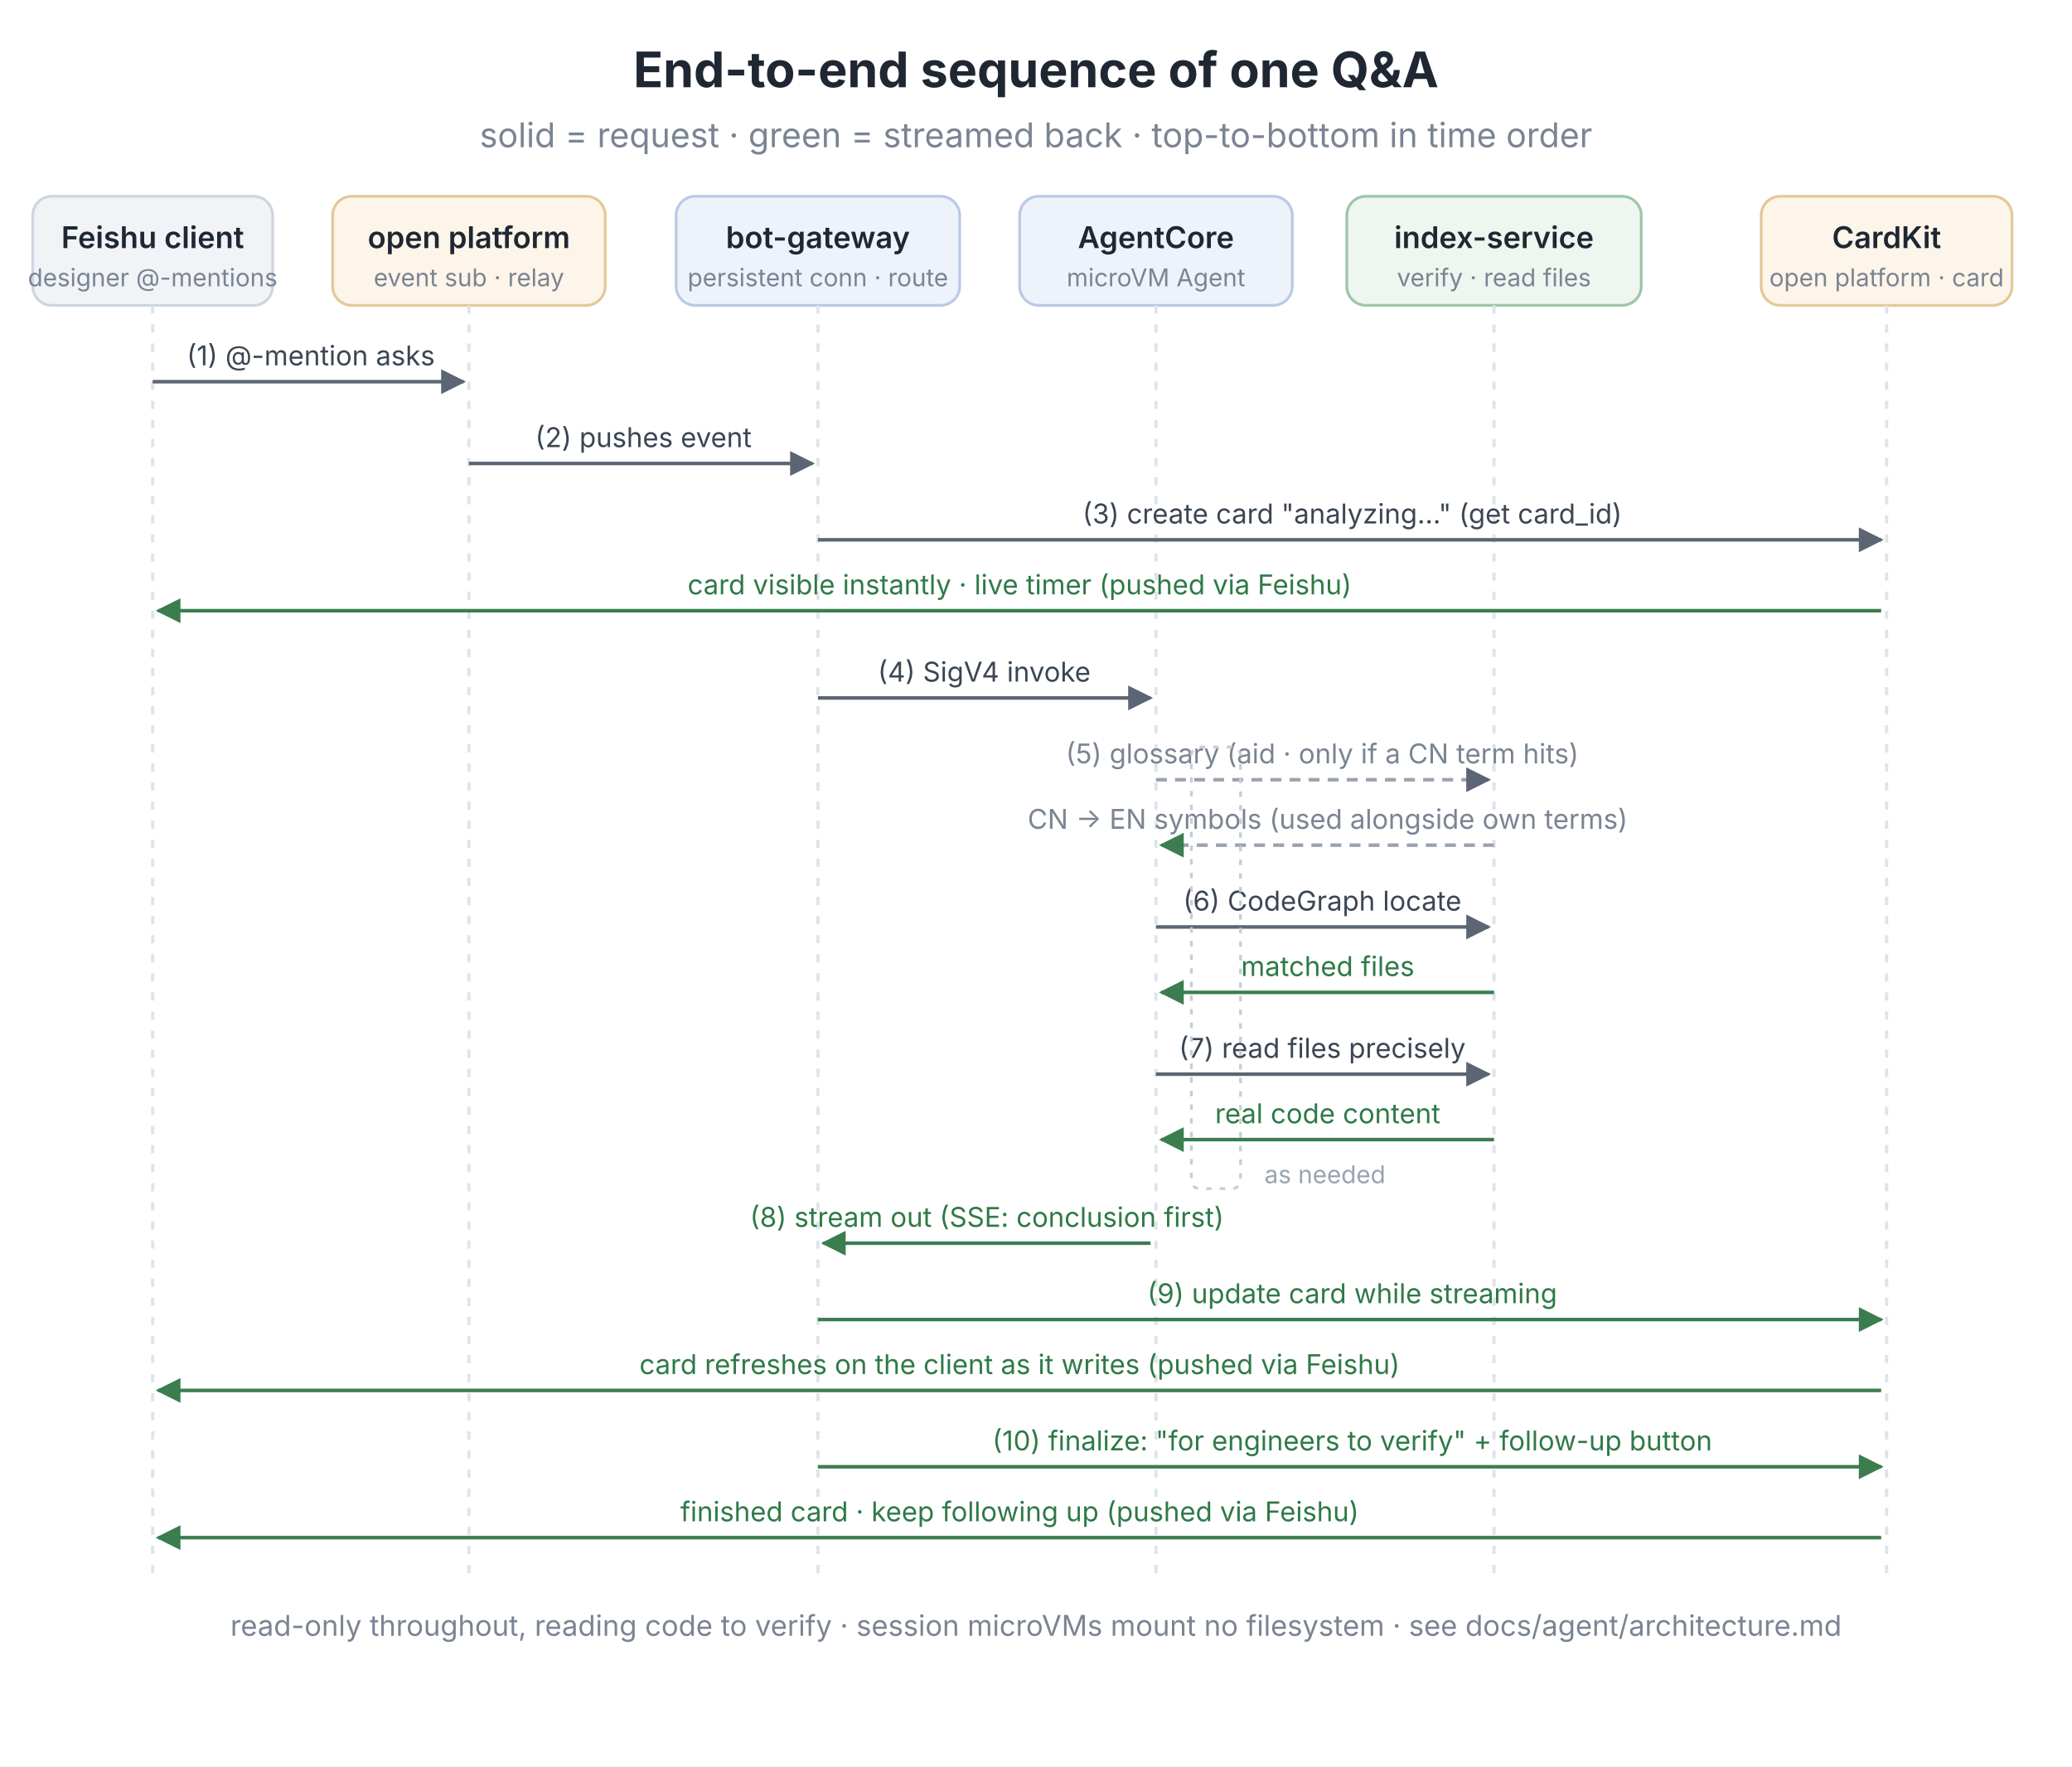
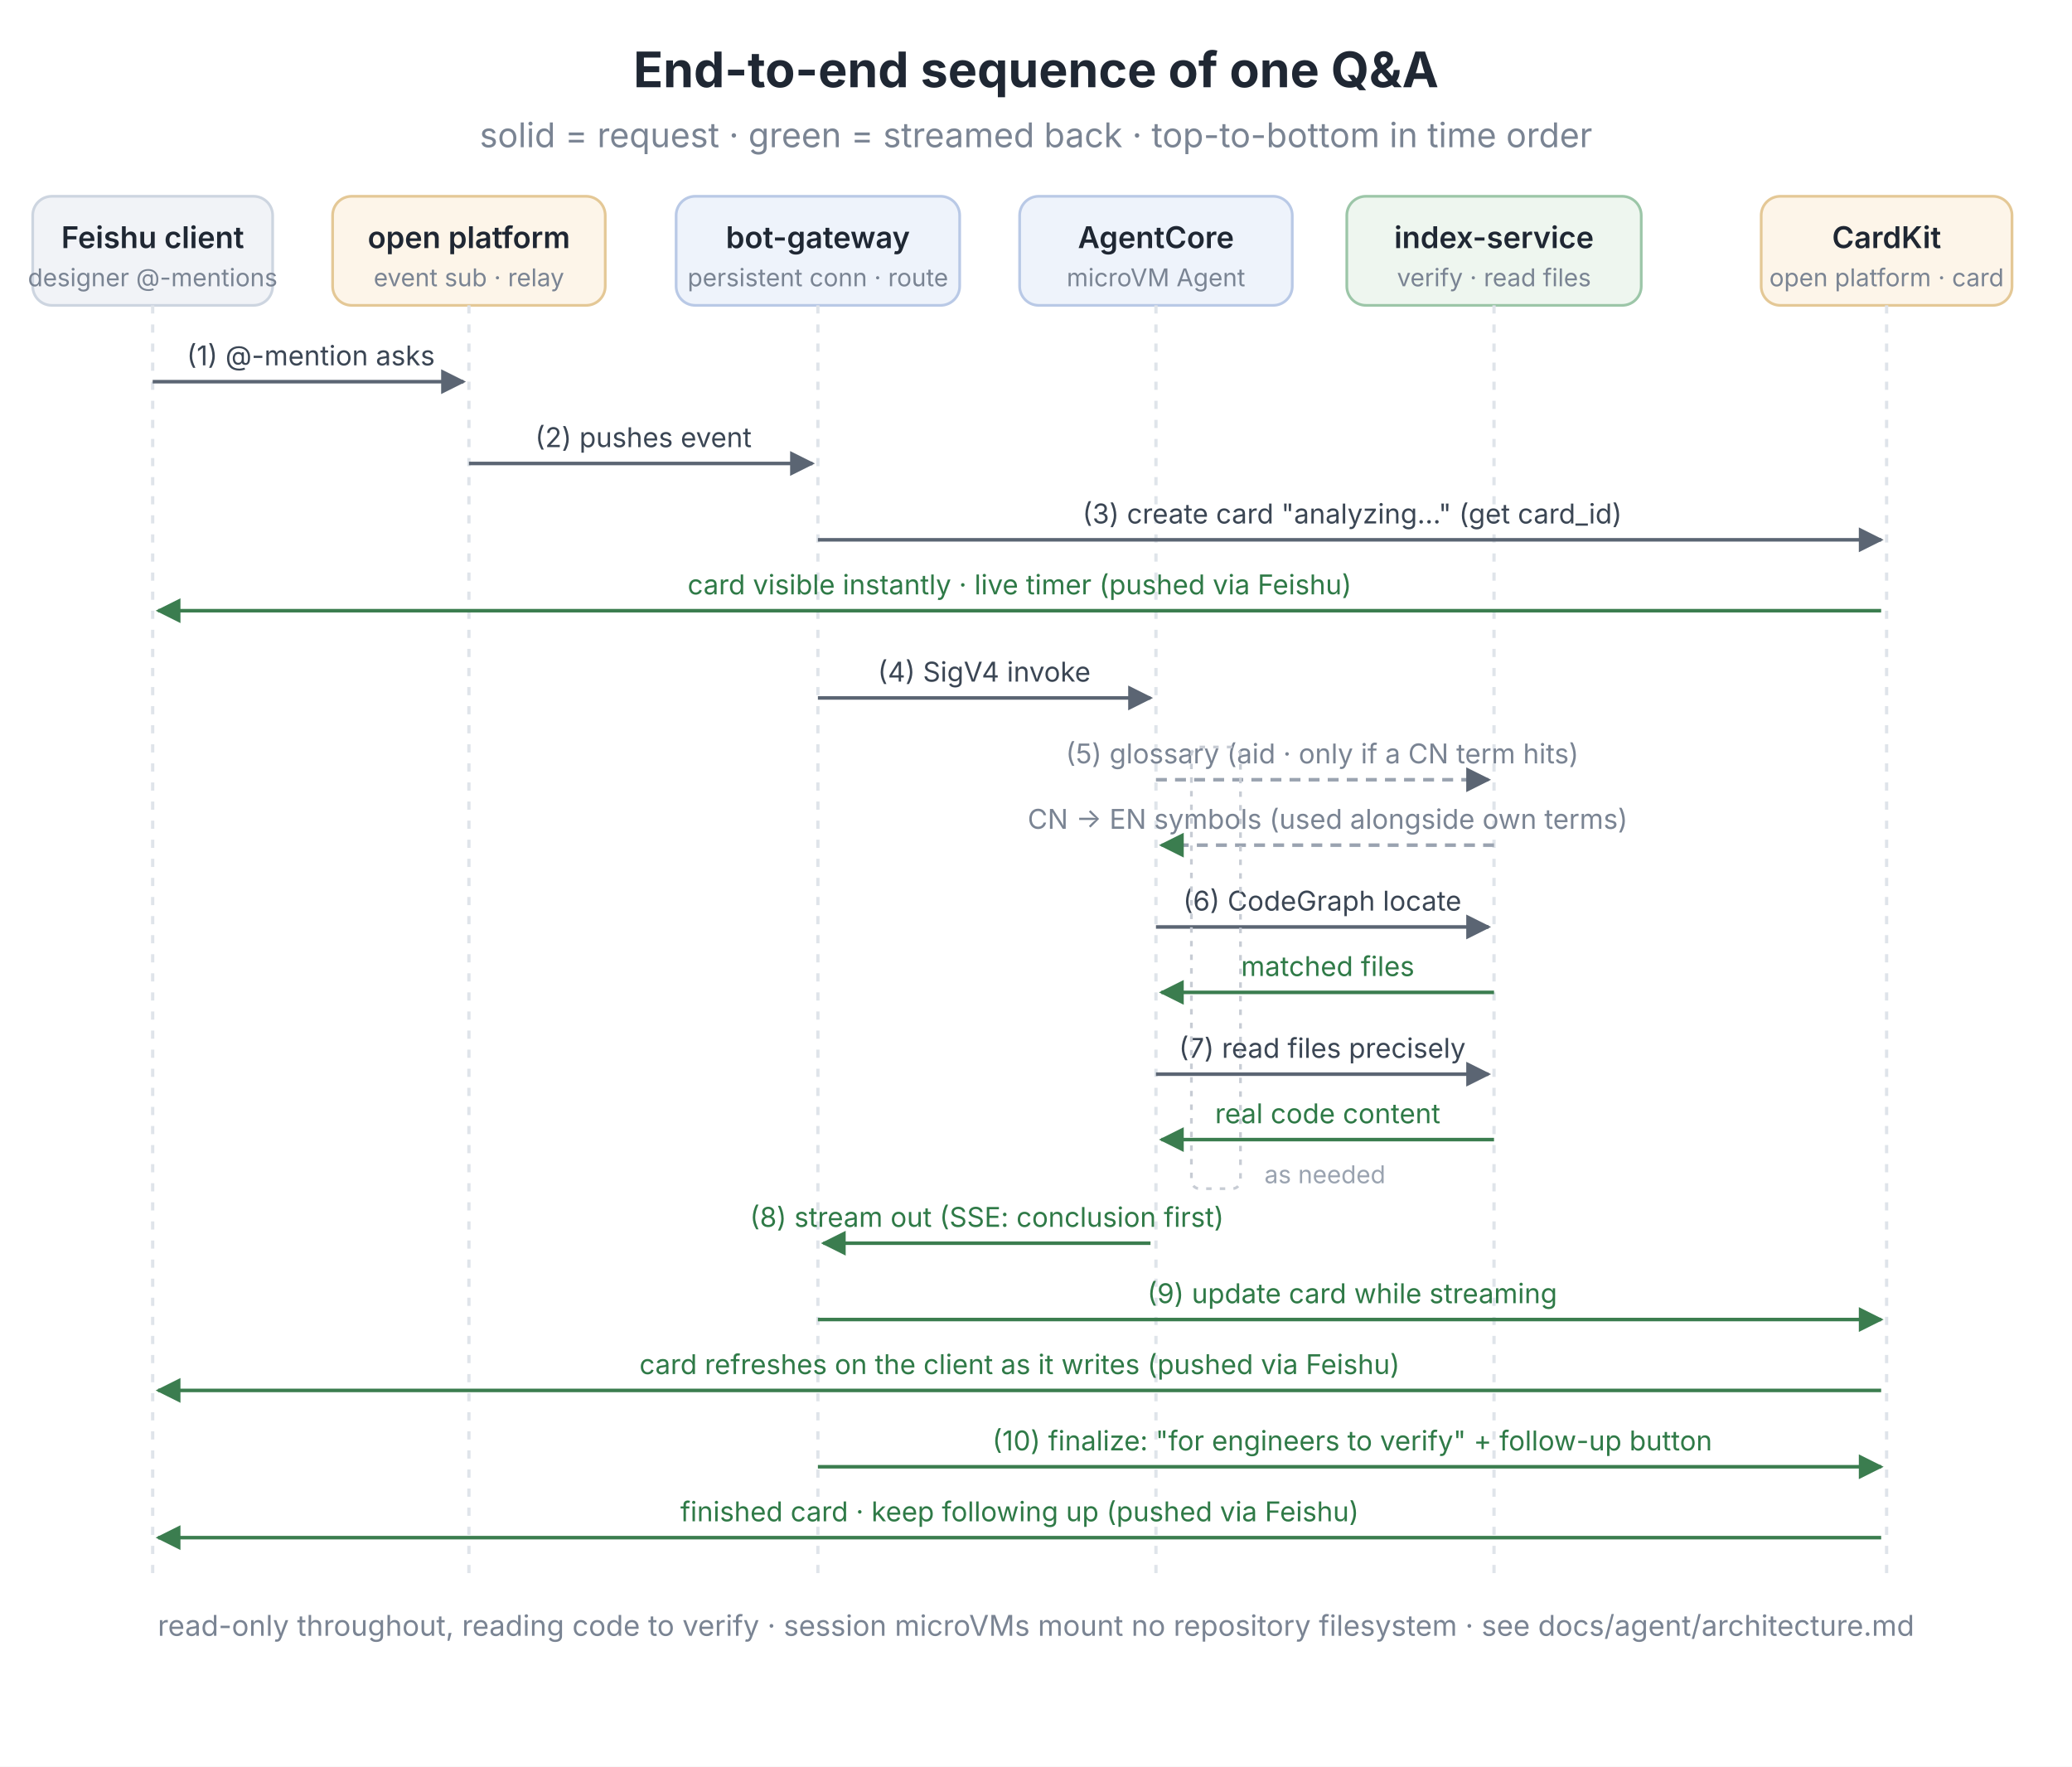
<svg xmlns="http://www.w3.org/2000/svg" width="760" height="648" viewBox="0 0 760 648" font-family="-apple-system, BlinkMacSystemFont, 'Segoe UI', 'PingFang SC', 'Microsoft YaHei', sans-serif">
  <defs>
    <marker id="arrow" viewBox="0 0 10 10" refX="9" refY="5" markerWidth="7" markerHeight="7" orient="auto-start-reverse">
      <path d="M0,0 L10,5 L0,10 z" fill="#5b6573" />
    </marker>
    <marker id="arrowback" viewBox="0 0 10 10" refX="9" refY="5" markerWidth="7" markerHeight="7" orient="auto-start-reverse">
      <path d="M0,0 L10,5 L0,10 z" fill="#3b7d4f" />
    </marker>
  </defs>
  <rect x="0" y="0" width="760" height="648" fill="#ffffff" />
  <text x="380" y="32" text-anchor="middle" font-size="18" font-weight="700" fill="#1f2733">End-to-end sequence of one Q&amp;A</text>
  <text x="380" y="54" text-anchor="middle" font-size="12.5" fill="#7a8493">solid = request · green = streamed back · top-to-bottom in time order</text>
  <g font-size="11" font-weight="600" fill="#1f2733" text-anchor="middle">
    <rect x="12" y="72" width="88" height="40" rx="7" fill="#f1f3f7" stroke="#cdd5e0" />
    <text x="56" y="91">Feishu client</text>
    <text x="56" y="105" font-size="9" font-weight="400" fill="#7a8493">designer @-mentions</text>
    <rect x="122" y="72" width="100" height="40" rx="7" fill="#fdf5e9" stroke="#e4c896" />
    <text x="172" y="91">open platform</text>
    <text x="172" y="105" font-size="9" font-weight="400" fill="#7a8493">event sub · relay</text>
    <rect x="248" y="72" width="104" height="40" rx="7" fill="#eef3fb" stroke="#b9c9e6" />
    <text x="300" y="91">bot-gateway</text>
    <text x="300" y="105" font-size="9" font-weight="400" fill="#7a8493">persistent conn · route</text>
    <rect x="374" y="72" width="100" height="40" rx="7" fill="#eef3fb" stroke="#b9c9e6" />
    <text x="424" y="91">AgentCore</text>
    <text x="424" y="105" font-size="9" font-weight="400" fill="#7a8493">microVM Agent</text>
    <rect x="494" y="72" width="108" height="40" rx="7" fill="#eef6ef" stroke="#9cc6a8" />
    <text x="548" y="91">index-service</text>
    <text x="548" y="105" font-size="9" font-weight="400" fill="#7a8493">verify · read files</text>
    <rect x="646" y="72" width="92" height="40" rx="7" fill="#fdf5e9" stroke="#e4c896" />
    <text x="692" y="91">CardKit</text>
    <text x="692" y="105" font-size="9" font-weight="400" fill="#7a8493">open platform · card</text>
  </g>
  <g stroke="#dfe4ea" stroke-width="1.2" stroke-dasharray="3,4">
    <line x1="56" y1="112" x2="56" y2="578" />
    <line x1="172" y1="112" x2="172" y2="578" />
    <line x1="300" y1="112" x2="300" y2="578" />
    <line x1="424" y1="112" x2="424" y2="578" />
    <line x1="548" y1="112" x2="548" y2="578" />
    <line x1="692" y1="112" x2="692" y2="578" />
  </g>
  <g font-size="10" fill="#3b4654">
    <line x1="56" y1="140" x2="170" y2="140" stroke="#5b6573" stroke-width="1.3" marker-end="url(#arrow)" />
    <text x="114" y="134" text-anchor="middle">(1) @-mention asks</text>
    <line x1="172" y1="170" x2="298" y2="170" stroke="#5b6573" stroke-width="1.3" marker-end="url(#arrow)" />
    <text x="236" y="164" text-anchor="middle">(2) pushes event</text>
    <line x1="300" y1="198" x2="690" y2="198" stroke="#5b6573" stroke-width="1.3" marker-end="url(#arrow)" />
    <text x="496" y="192" text-anchor="middle">(3) create card "analyzing…" (get card_id)</text>
    <line x1="690" y1="224" x2="58" y2="224" stroke="#3b7d4f" stroke-width="1.3" marker-end="url(#arrowback)" />
    <text x="374" y="218" text-anchor="middle" fill="#2f7a47">card visible instantly · live timer (pushed via Feishu)</text>
    <line x1="300" y1="256" x2="422" y2="256" stroke="#5b6573" stroke-width="1.3" marker-end="url(#arrow)" />
    <text x="361" y="250" text-anchor="middle">(4) SigV4 invoke</text>
    <line x1="424" y1="286" x2="546" y2="286" stroke="#9aa3b0" stroke-width="1.3" stroke-dasharray="4,3" marker-end="url(#arrow)" />
    <text x="485" y="280" text-anchor="middle" fill="#7a8493">(5) glossary (aid · only if a CN term hits)</text>
    <line x1="548" y1="310" x2="426" y2="310" stroke="#9aa3b0" stroke-width="1.3" stroke-dasharray="4,3" marker-end="url(#arrowback)" />
    <text x="487" y="304" text-anchor="middle" fill="#7a8493">CN → EN symbols (used alongside own terms)</text>
    <line x1="424" y1="340" x2="546" y2="340" stroke="#5b6573" stroke-width="1.3" marker-end="url(#arrow)" />
    <text x="485" y="334" text-anchor="middle">(6) CodeGraph locate</text>
    <line x1="548" y1="364" x2="426" y2="364" stroke="#3b7d4f" stroke-width="1.3" marker-end="url(#arrowback)" />
    <text x="487" y="358" text-anchor="middle" fill="#2f7a47">matched files</text>
    <line x1="424" y1="394" x2="546" y2="394" stroke="#5b6573" stroke-width="1.3" marker-end="url(#arrow)" />
    <text x="485" y="388" text-anchor="middle">(7) read files precisely</text>
    <line x1="548" y1="418" x2="426" y2="418" stroke="#3b7d4f" stroke-width="1.3" marker-end="url(#arrowback)" />
    <text x="487" y="412" text-anchor="middle" fill="#2f7a47">real code content</text>
    <rect x="437" y="274" width="18" height="162" rx="3" fill="none" stroke="#c7ccd4" stroke-width="1" stroke-dasharray="2,3" />
    <text x="486" y="434" text-anchor="middle" font-size="9" fill="#9aa3b0">as needed</text>
    <line x1="422" y1="456" x2="302" y2="456" stroke="#3b7d4f" stroke-width="1.3" marker-end="url(#arrowback)" />
    <text x="362" y="450" text-anchor="middle" fill="#2f7a47">(8) stream out (SSE: conclusion first)</text>
    <line x1="300" y1="484" x2="690" y2="484" stroke="#3b7d4f" stroke-width="1.3" marker-end="url(#arrowback)" />
    <text x="496" y="478" text-anchor="middle" fill="#2f7a47">(9) update card while streaming</text>
    <line x1="690" y1="510" x2="58" y2="510" stroke="#3b7d4f" stroke-width="1.3" marker-end="url(#arrowback)" />
    <text x="374" y="504" text-anchor="middle" fill="#2f7a47">card refreshes on the client as it writes (pushed via Feishu)</text>
    <line x1="300" y1="538" x2="690" y2="538" stroke="#3b7d4f" stroke-width="1.3" marker-end="url(#arrowback)" />
    <text x="496" y="532" text-anchor="middle" fill="#2f7a47">(10) finalize: "for engineers to verify" + follow-up button</text>
    <line x1="690" y1="564" x2="58" y2="564" stroke="#3b7d4f" stroke-width="1.3" marker-end="url(#arrowback)" />
    <text x="374" y="558" text-anchor="middle" fill="#2f7a47">finished card · keep following up (pushed via Feishu)</text>
  </g>
-   <text x="380" y="600" text-anchor="middle" font-size="10.5" fill="#7a8493">read-only throughout, reading code to verify · session microVMs mount no filesystem · see docs/agent/architecture.md</text>
+   <text x="380" y="600" text-anchor="middle" font-size="10.5" fill="#7a8493">read-only throughout, reading code to verify · session microVMs mount no repository filesystem · see docs/agent/architecture.md</text>
</svg>
